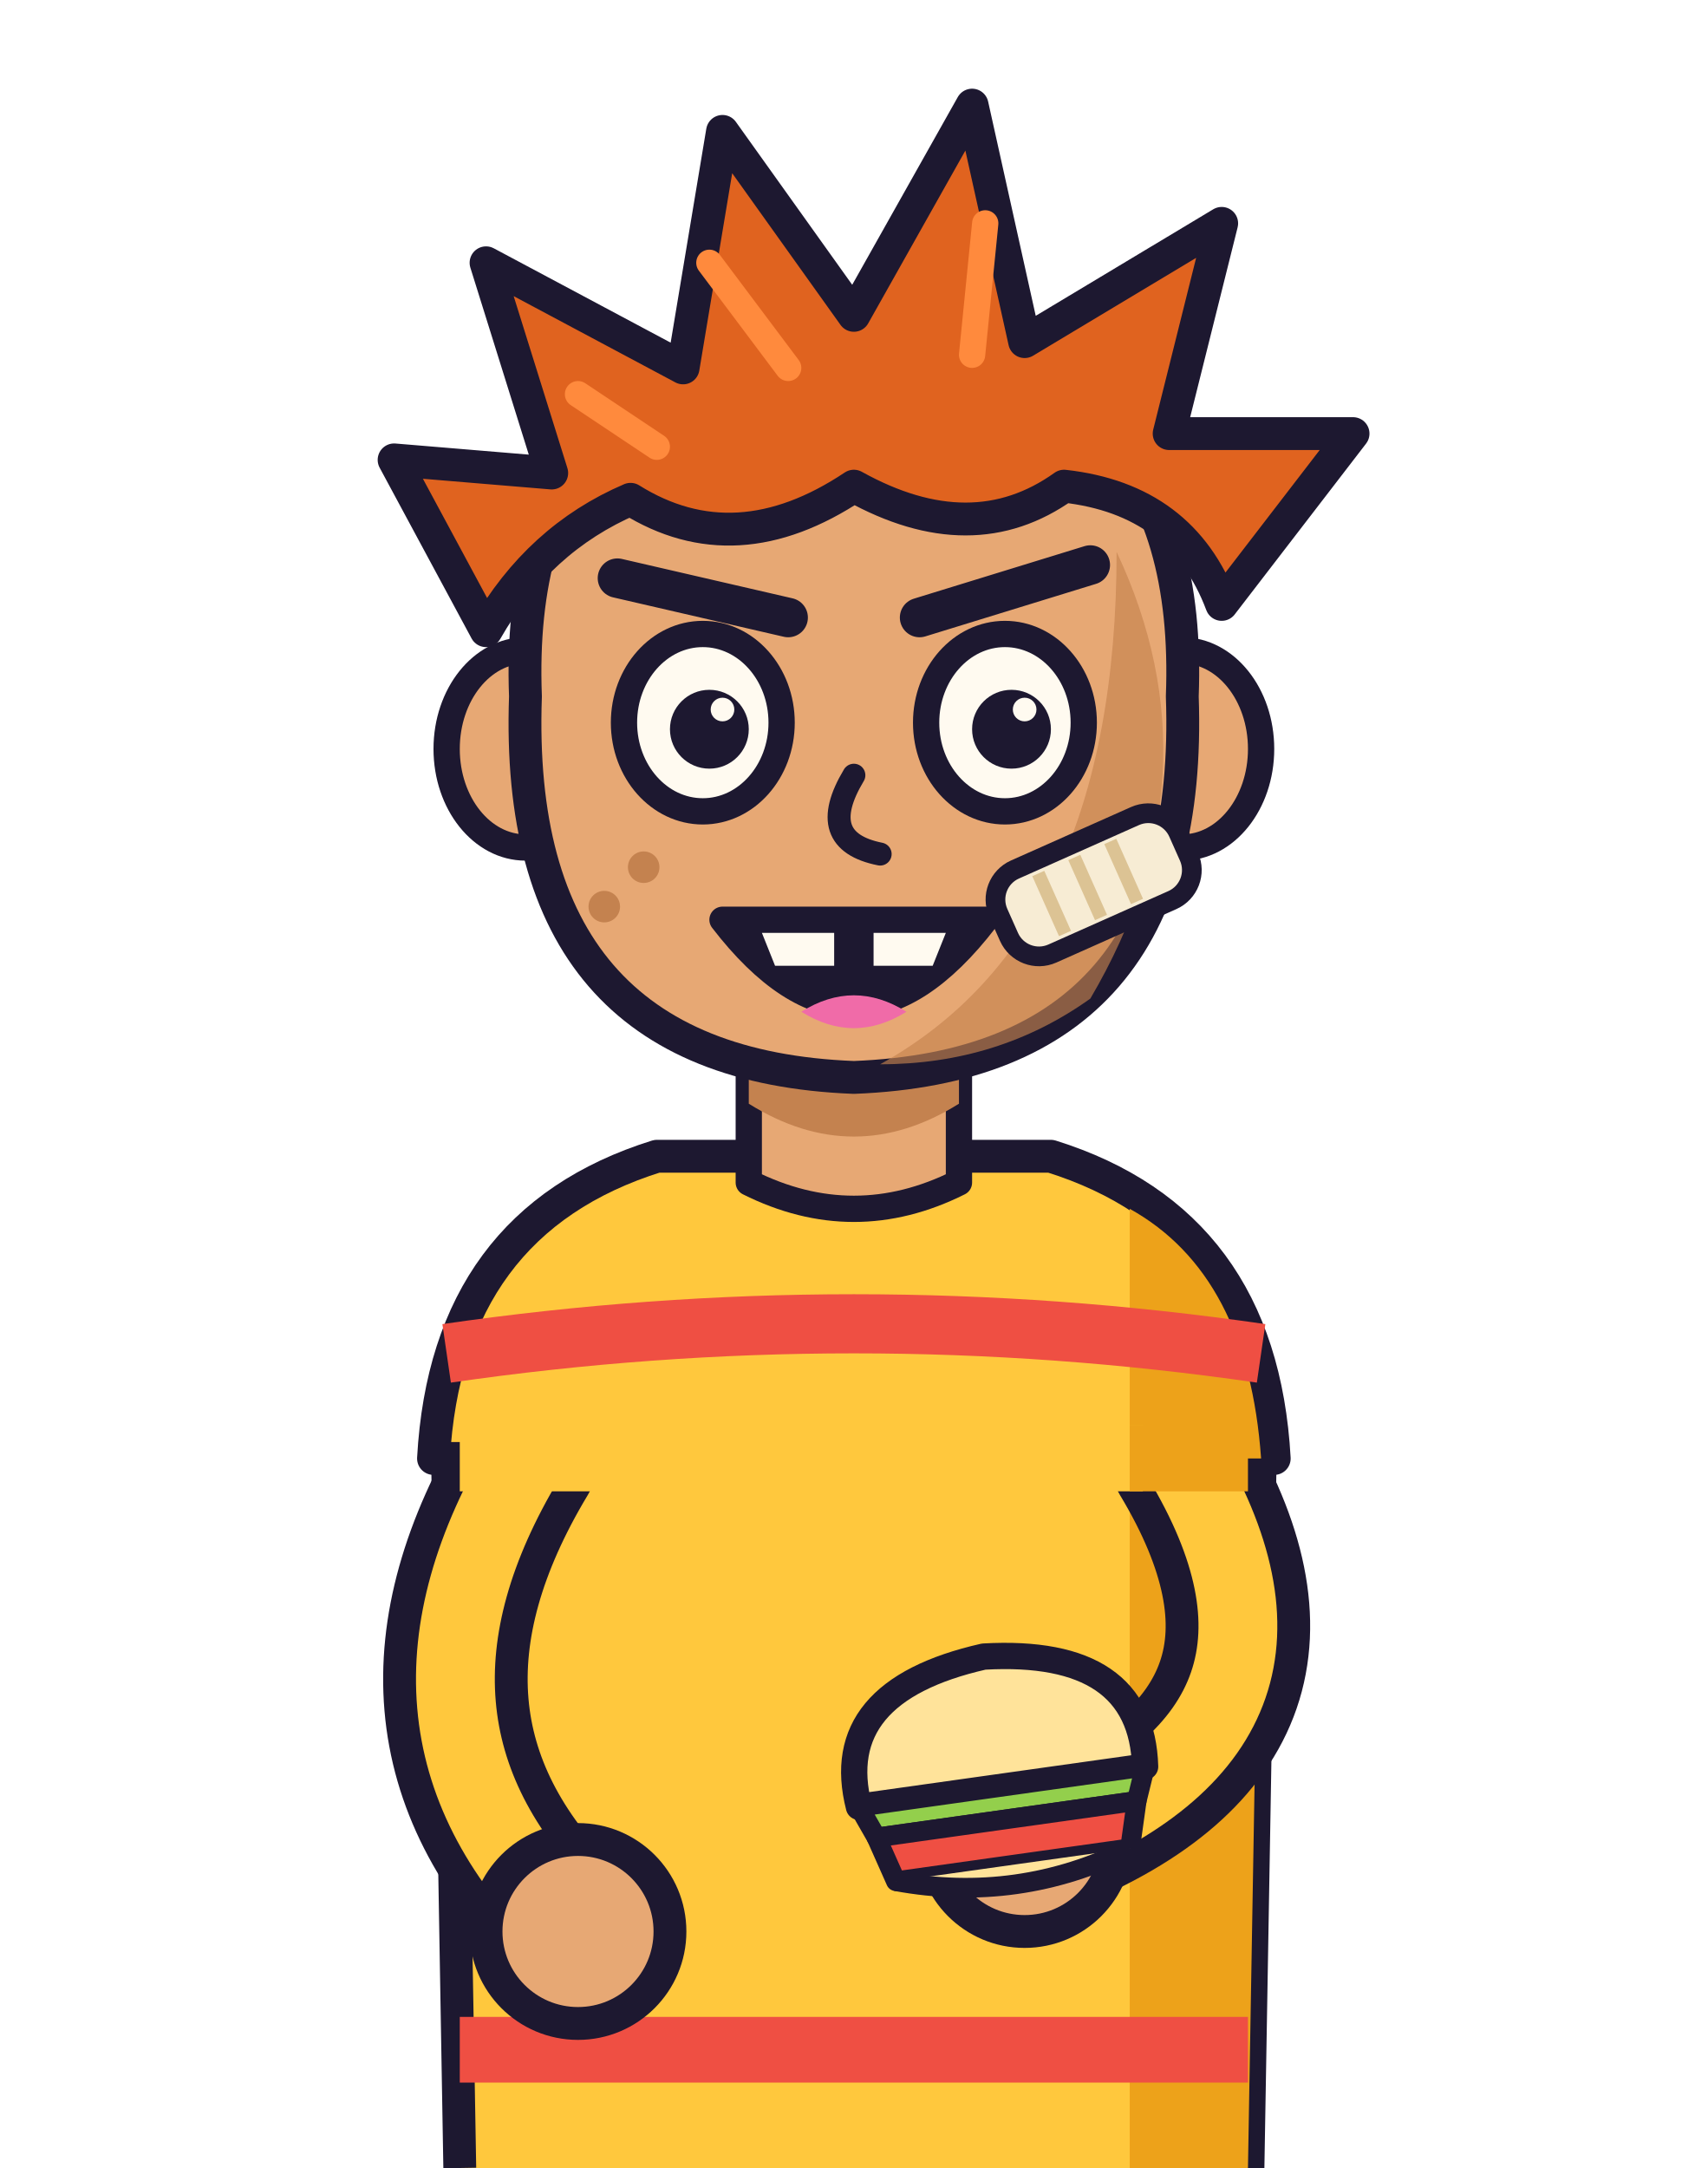
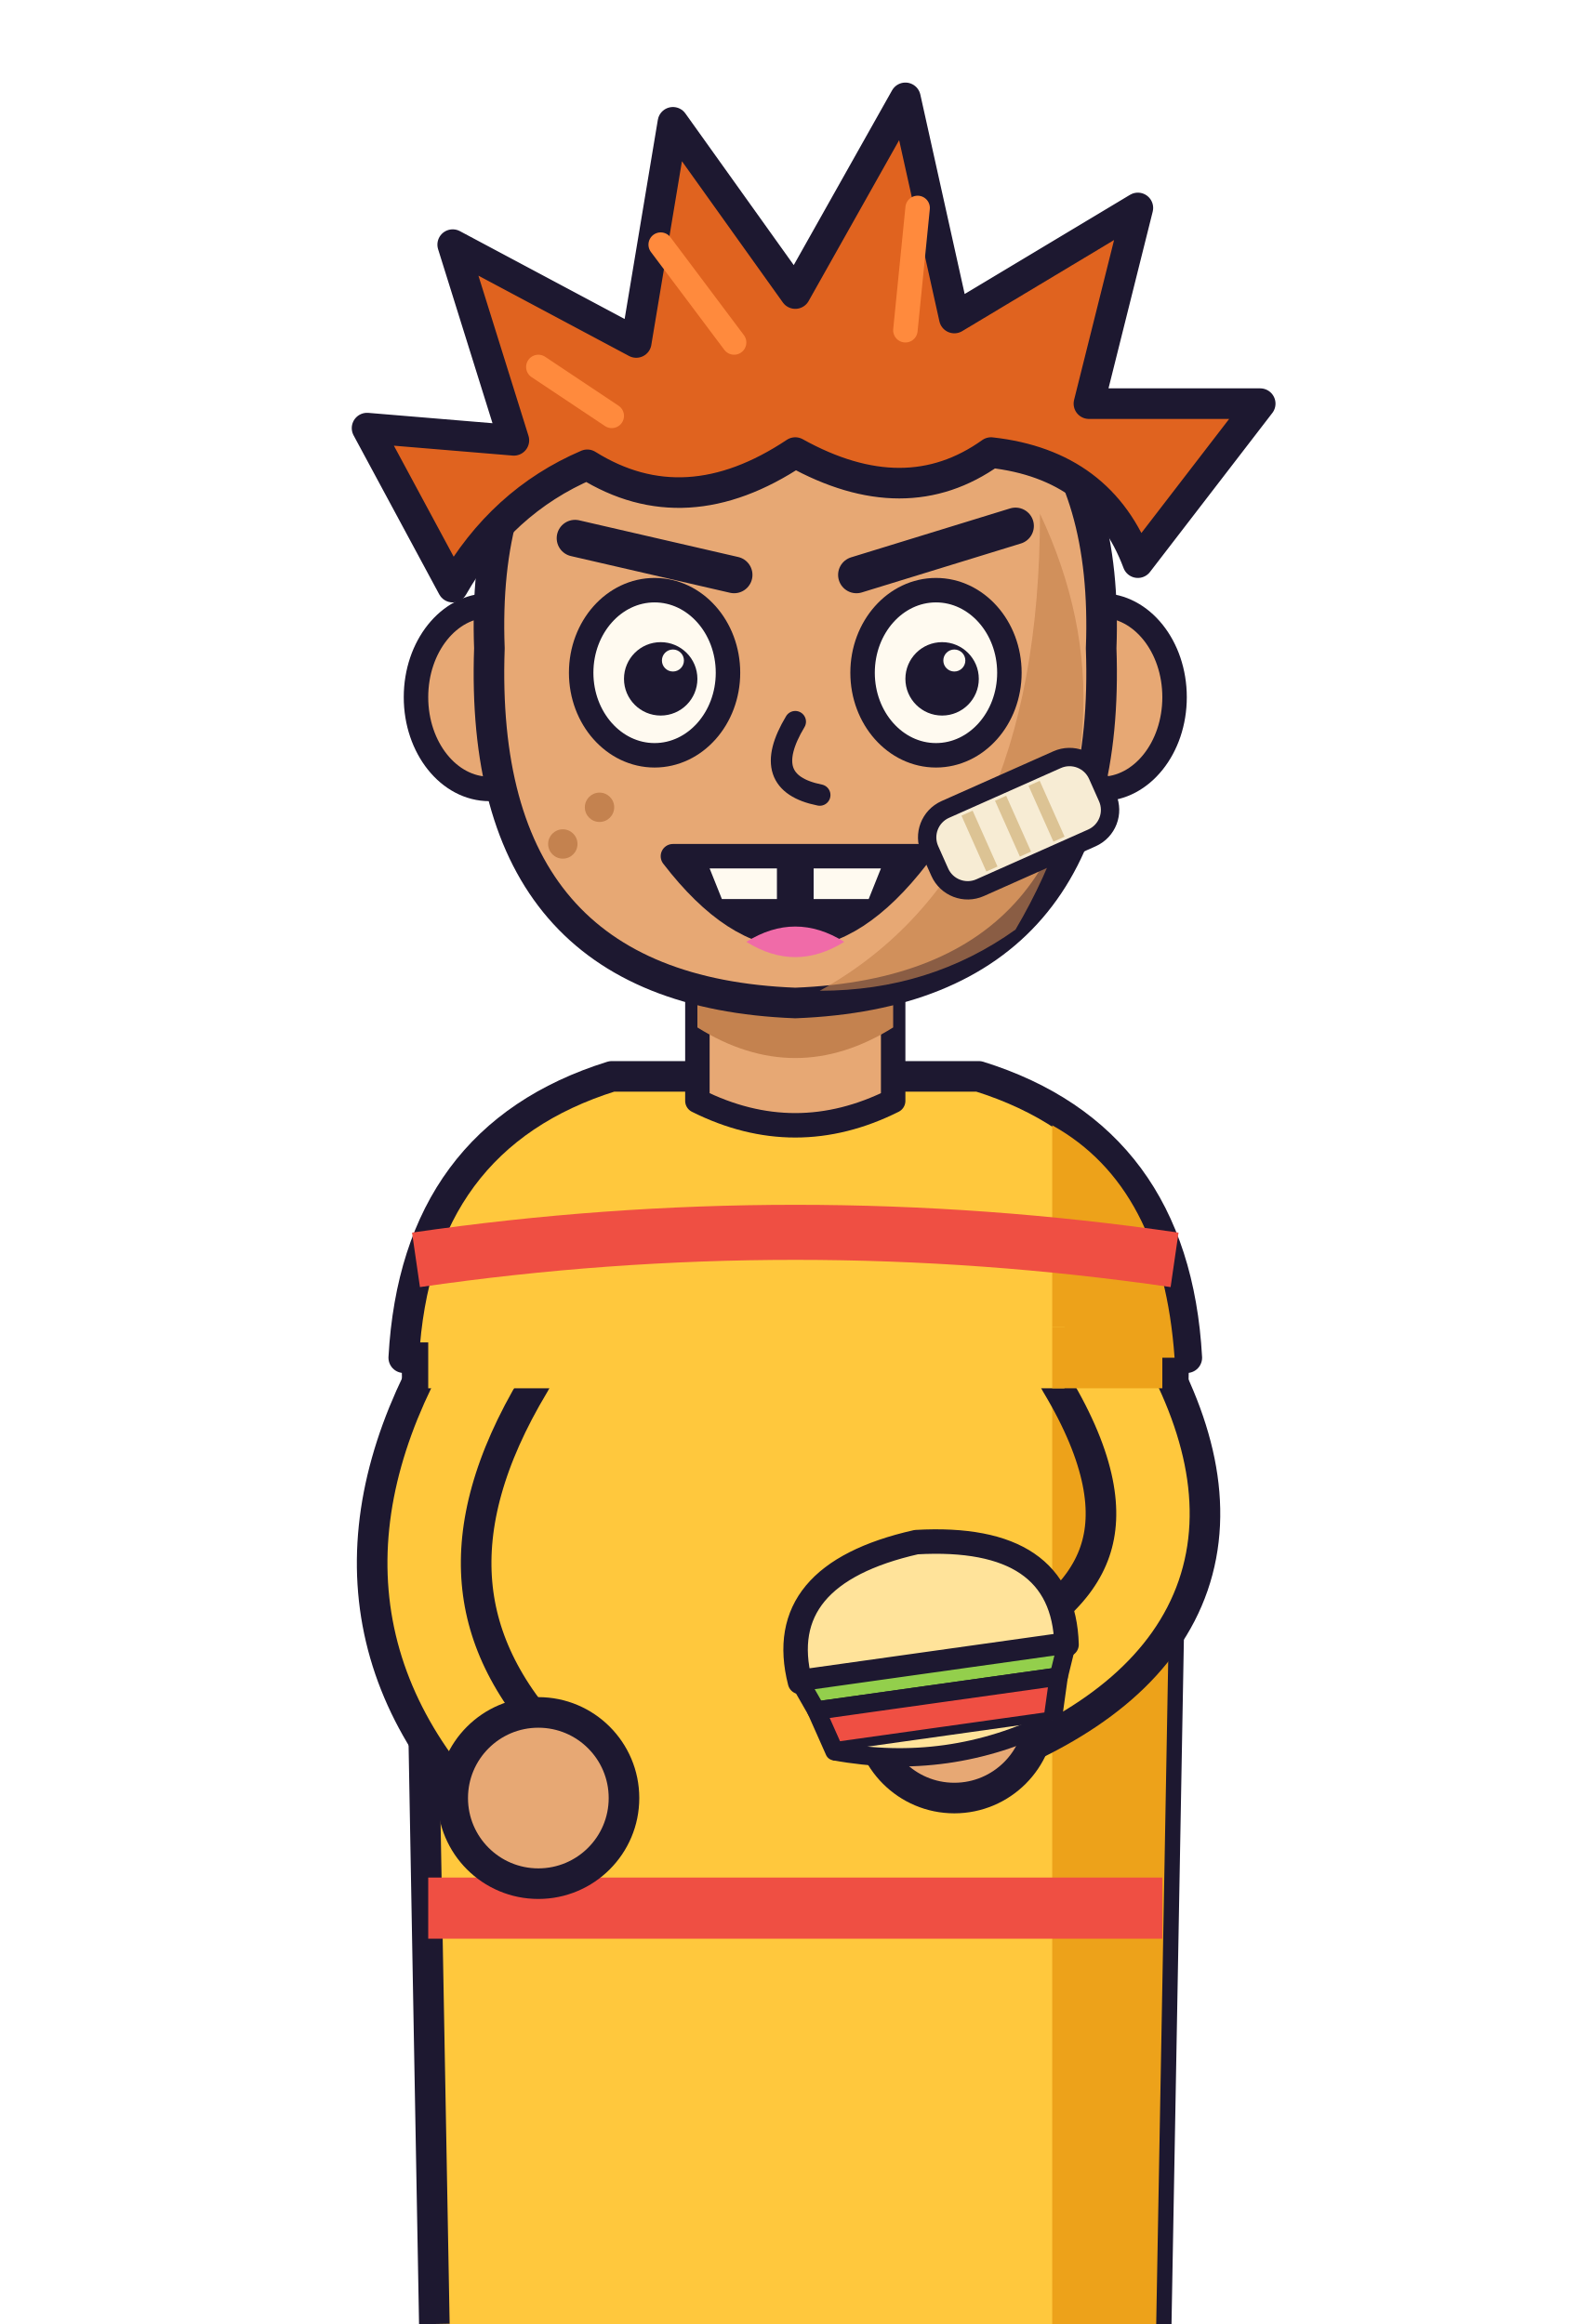
- <svg xmlns="http://www.w3.org/2000/svg" viewBox="0 0 260 330" width="260" height="330">
-   <path d="M68 214 L192 214 L190 330 L70 330 Z" fill="#ffc83d" />
-   <path d="M68 214 L70 330 M192 214 L190 330" stroke="#1d1830" stroke-width="5" fill="none" />
-   <path d="M172 220 L172 330 L190 330 L192 214 Z" fill="#eda21a" />
+ <svg xmlns="http://www.w3.org/2000/svg" viewBox="0 0 260 380" width="260" height="380">
+   <path d="M68 214 L192 214 L189 380 L71 380 Z" fill="#ffc83d" />
+   <path d="M68 214 L71 380 M192 214 L189 380" stroke="#1d1830" stroke-width="5" fill="none" />
+   <path d="M172 220 L172 380 L189 380 L192 214 Z" fill="#eda21a" />
  <path d="M70 312 L190 312" stroke="#ef4f43" stroke-width="10" />
  <path d="M80 222 Q56 262 86 292" fill="none" stroke="#1d1830" stroke-width="22" stroke-linecap="round" stroke-linejoin="round" />
  <path d="M80 222 Q56 262 86 292" fill="none" stroke="#ffc83d" stroke-width="12" stroke-linecap="round" stroke-linejoin="round" />
  <circle cx="88" cy="294" r="14" fill="#e7a874" stroke="#1d1830" stroke-width="5" />
  <path d="M180 222 Q204 262 160 280" fill="none" stroke="#1d1830" stroke-width="22" stroke-linecap="round" stroke-linejoin="round" />
  <path d="M180 222 Q204 262 160 280" fill="none" stroke="#ffc83d" stroke-width="12" stroke-linecap="round" stroke-linejoin="round" />
  <circle cx="156" cy="280" r="14" fill="#e7a874" stroke="#1d1830" stroke-width="5" />
  <g transform="translate(152 268) rotate(-8)" stroke="#1d1830" stroke-linejoin="round">
    <path d="M-22 4 Q-24 -14 0 -16 Q24 -14 22 4 Z" fill="#ffe39a" stroke-width="4" />
    <path d="M-22 4 L22 4 L20 9 L-20 9 Z" fill="#93cf4c" stroke-width="3" />
    <path d="M-20 9 L20 9 L18 16 L-18 16 Z" fill="#ef4f43" stroke-width="3" />
    <path d="M-18 16 Q0 22 18 16" fill="#ffe39a" stroke-width="3" />
  </g>
  <g transform="translate(30 0)">
    <g>
      <g>
        <path d="M36 222 Q38 186 70 176 L130 176 Q162 186 164 222 Z" fill="#ffc83d" stroke="#1d1830" stroke-width="5" stroke-linejoin="round" stroke-linecap="round" />
        <path d="M142 184 Q160 194 162 222 L142 222 Z" fill="#eda21a" />
        <rect x="40" y="217" width="104" height="10" fill="#ffc83d" />
        <rect x="142" y="217" width="18" height="10" fill="#eda21a" />
      </g>
      <path d="M38 206 Q100 197 162 206" fill="none" stroke="#ef4f43" stroke-width="9" />
      <g>
        <path d="M84 150 L84 180 Q100 188 116 180 L116 150 Z" fill="#e7a874" stroke="#1d1830" stroke-width="4" stroke-linejoin="round" stroke-linecap="round" />
        <path d="M84 158 Q100 170 116 158 L116 168 Q100 178 84 168 Z" fill="#c4824f" />
      </g>
      <ellipse cx="50" cy="114" rx="12" ry="15" fill="#e7a874" stroke="#1d1830" stroke-width="4" stroke-linejoin="round" stroke-linecap="round" />
      <ellipse cx="150" cy="114" rx="12" ry="15" fill="#e7a874" stroke="#1d1830" stroke-width="4" stroke-linejoin="round" stroke-linecap="round" />
      <path d="M50 106 Q48 54 100 52 Q152 54 150 106 Q152 162 100 164 Q48 162 50 106 Z" fill="#e7a874" stroke="#1d1830" stroke-width="5" stroke-linejoin="round" stroke-linecap="round" />
      <path d="M140 84 Q156 118 136 152 Q122 162 104 162 Q140 142 140 84 Z" fill="#c4824f" opacity="0.65" />
      <path d="M44 96 L30 70 L54 72 L44 40 L74 56 L80 20 L100 48 L118 16 L126 52 L156 34 L148 66 L176 66 L156 92 Q150 76 132 74 Q118 84 100 74 Q82 86 66 76 Q52 82 44 96 Z" fill="#e0631f" stroke="#1d1830" stroke-width="5" stroke-linejoin="round" stroke-linecap="round" />
      <path d="M78 40 L90 56 M120 34 L118 54 M58 60 L70 68" stroke="#ff8a3d" stroke-width="4" stroke-linecap="round" />
      <g>
        <ellipse cx="77" cy="110" rx="12" ry="13.5" fill="#fffaf0" stroke="#1d1830" stroke-width="4" stroke-linejoin="round" stroke-linecap="round" />
        <ellipse cx="123" cy="110" rx="12" ry="13.5" fill="#fffaf0" stroke="#1d1830" stroke-width="4" stroke-linejoin="round" stroke-linecap="round" />
        <circle cx="78" cy="111" r="6" fill="#1d1830" />
        <circle cx="124" cy="111" r="6" fill="#1d1830" />
        <circle cx="80" cy="108" r="1.8" fill="#fffaf0" />
        <circle cx="126" cy="108" r="1.8" fill="#fffaf0" />
      </g>
      <path d="M64 88 L90 94 M110 94 L136 86" fill="none" stroke="#1d1830" stroke-width="6" stroke-linejoin="round" stroke-linecap="round" />
      <g fill="#c4824f">
        <circle cx="68" cy="132" r="2.4" />
        <circle cx="62" cy="138" r="2.4" />
        <circle cx="132" cy="134" r="2.4" />
      </g>
      <g transform="rotate(-24 136 136)">
        <rect x="122" y="128" width="30" height="14" rx="5" fill="#f7ecd4" stroke="#1d1830" stroke-width="3" stroke-linejoin="round" stroke-linecap="round" />
        <path d="M130 130 L130 140 M136 130 L136 140 M142 130 L142 140" stroke="#dcc394" stroke-width="2" />
      </g>
      <path d="M100 118 Q94 128 104 130" fill="none" stroke="#1d1830" stroke-width="3.5" stroke-linejoin="round" stroke-linecap="round" />
      <g>
        <path d="M80 140 Q100 166 120 140 Z" fill="#1d1830" stroke="#1d1830" stroke-width="4" stroke-linejoin="round" stroke-linecap="round" />
        <path d="M86 142 L114 142 L112 147 L88 147 Z" fill="#fffaf0" />
        <rect x="97" y="141" width="6" height="7" fill="#1d1830" />
        <path d="M92 154 Q100 149 108 154 Q100 159 92 154 Z" fill="#f06ba8" />
      </g>
    </g>
  </g>
</svg>
